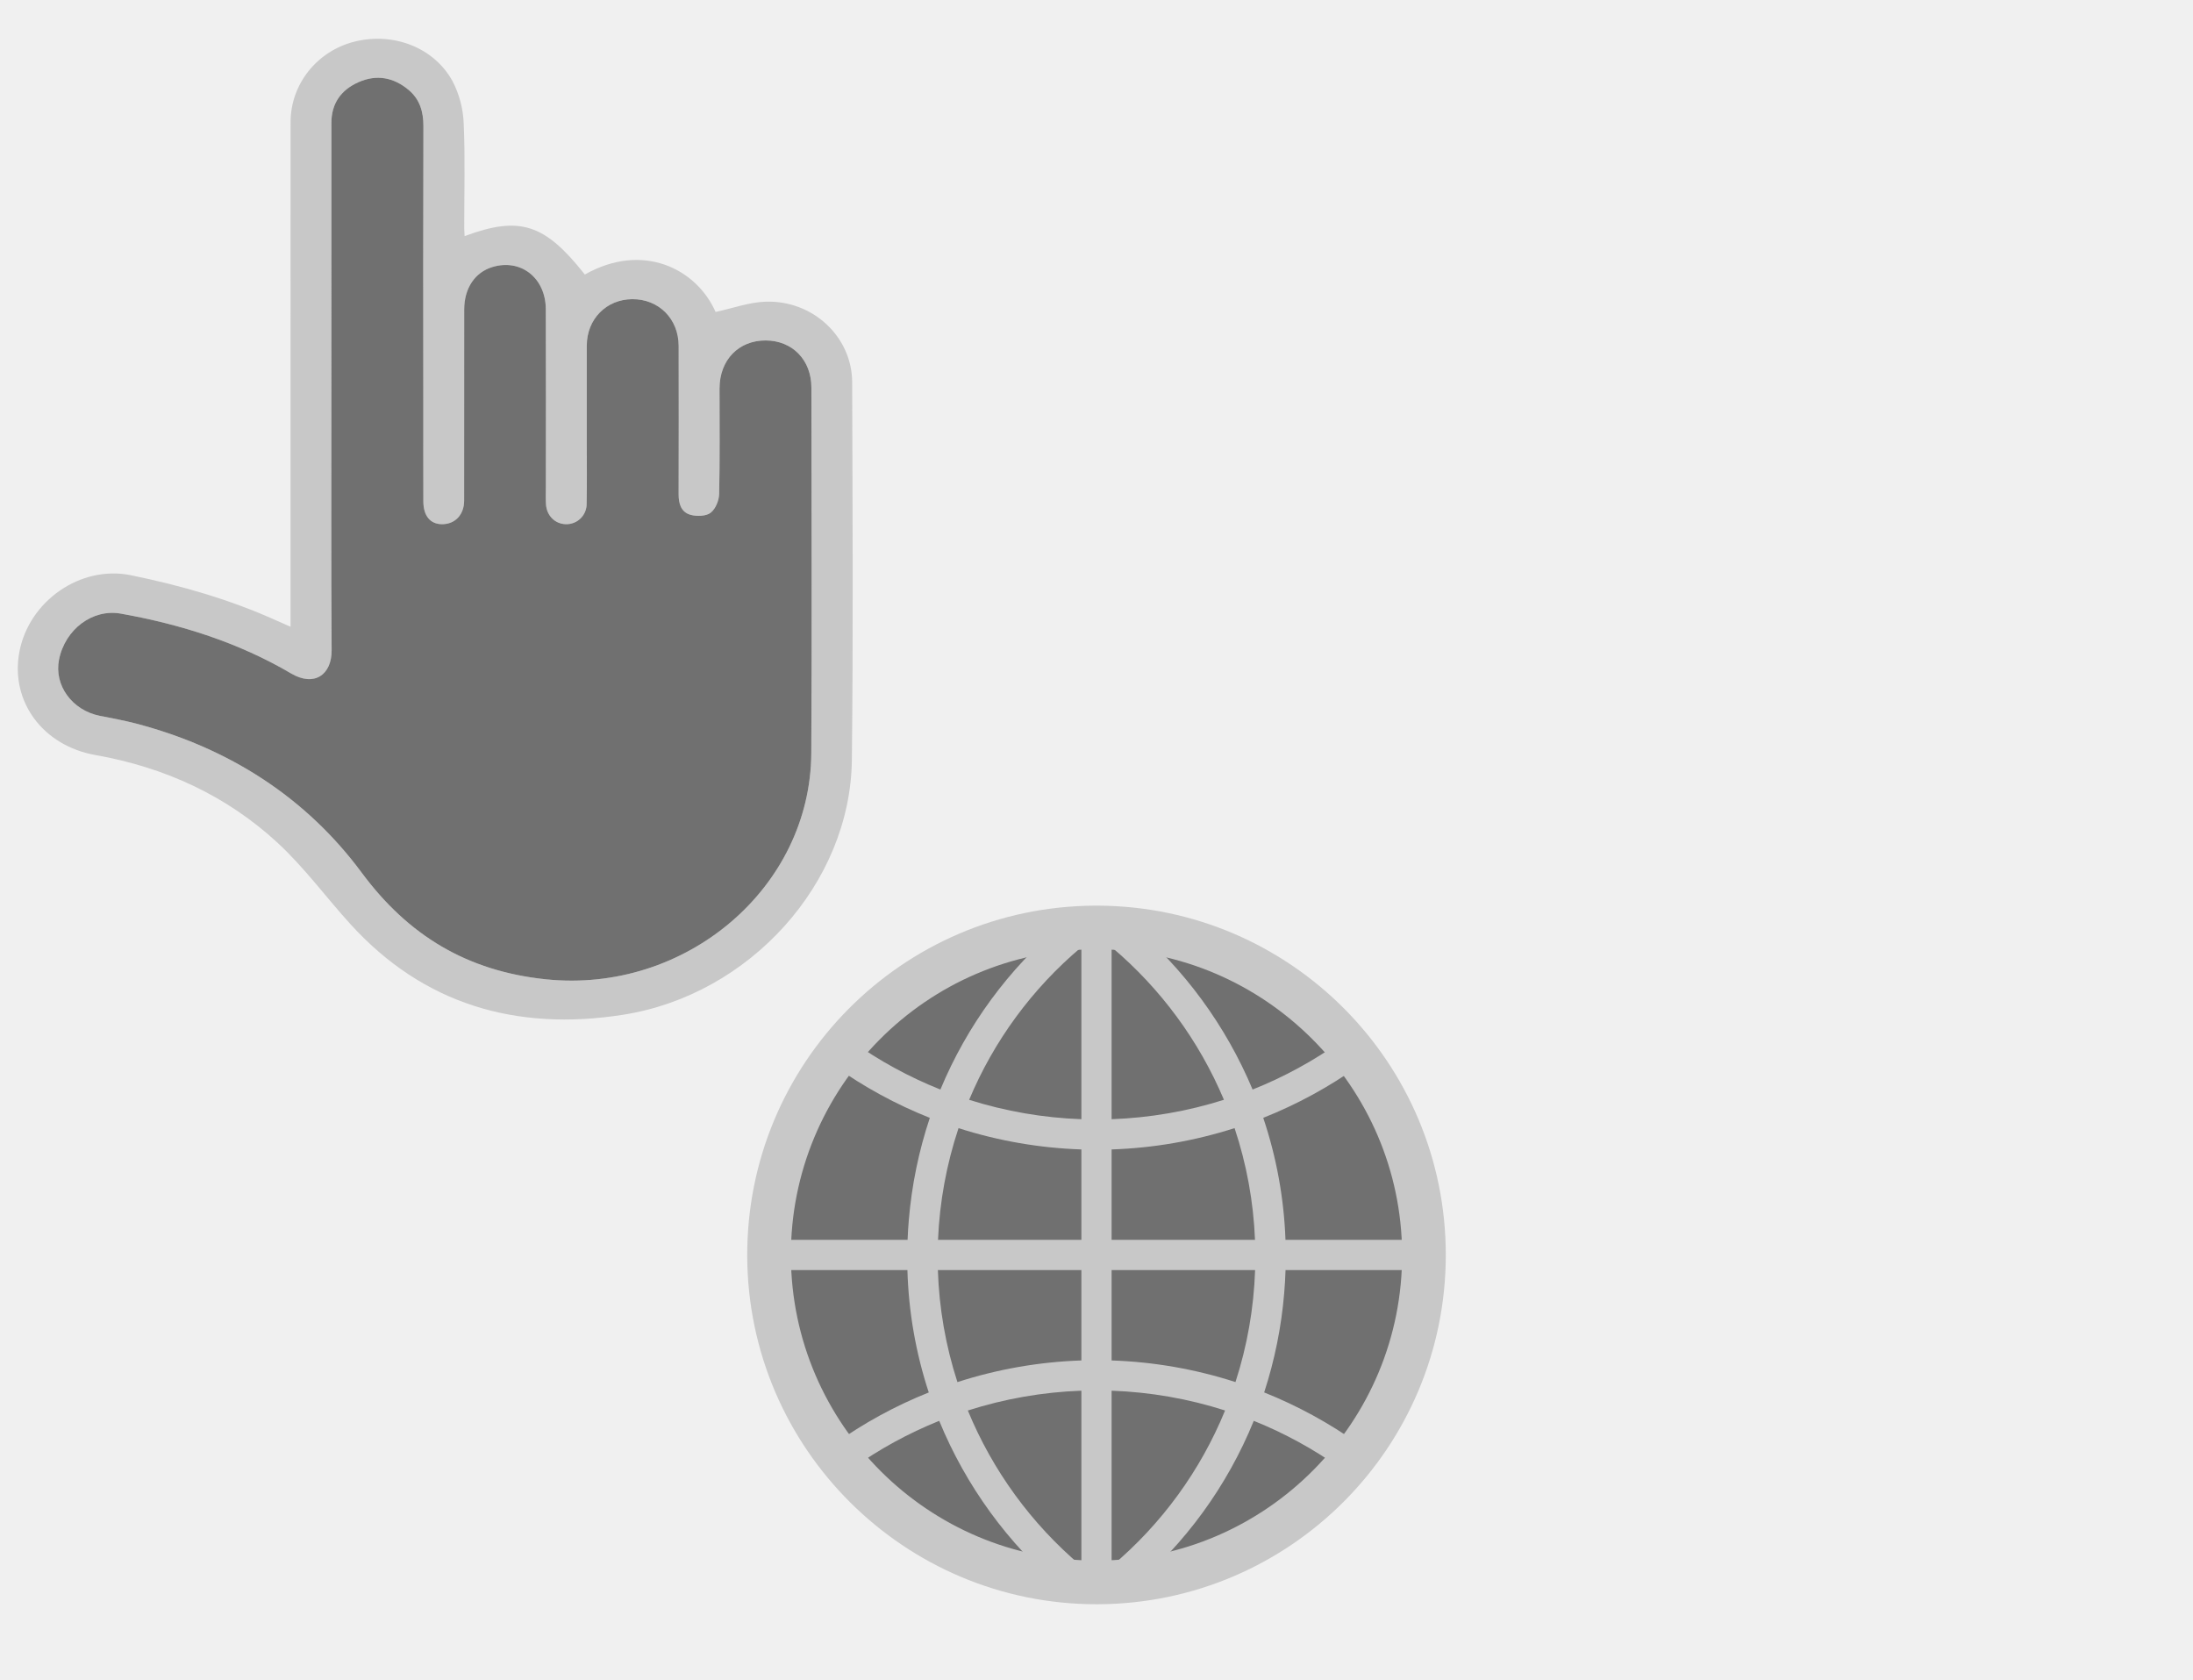
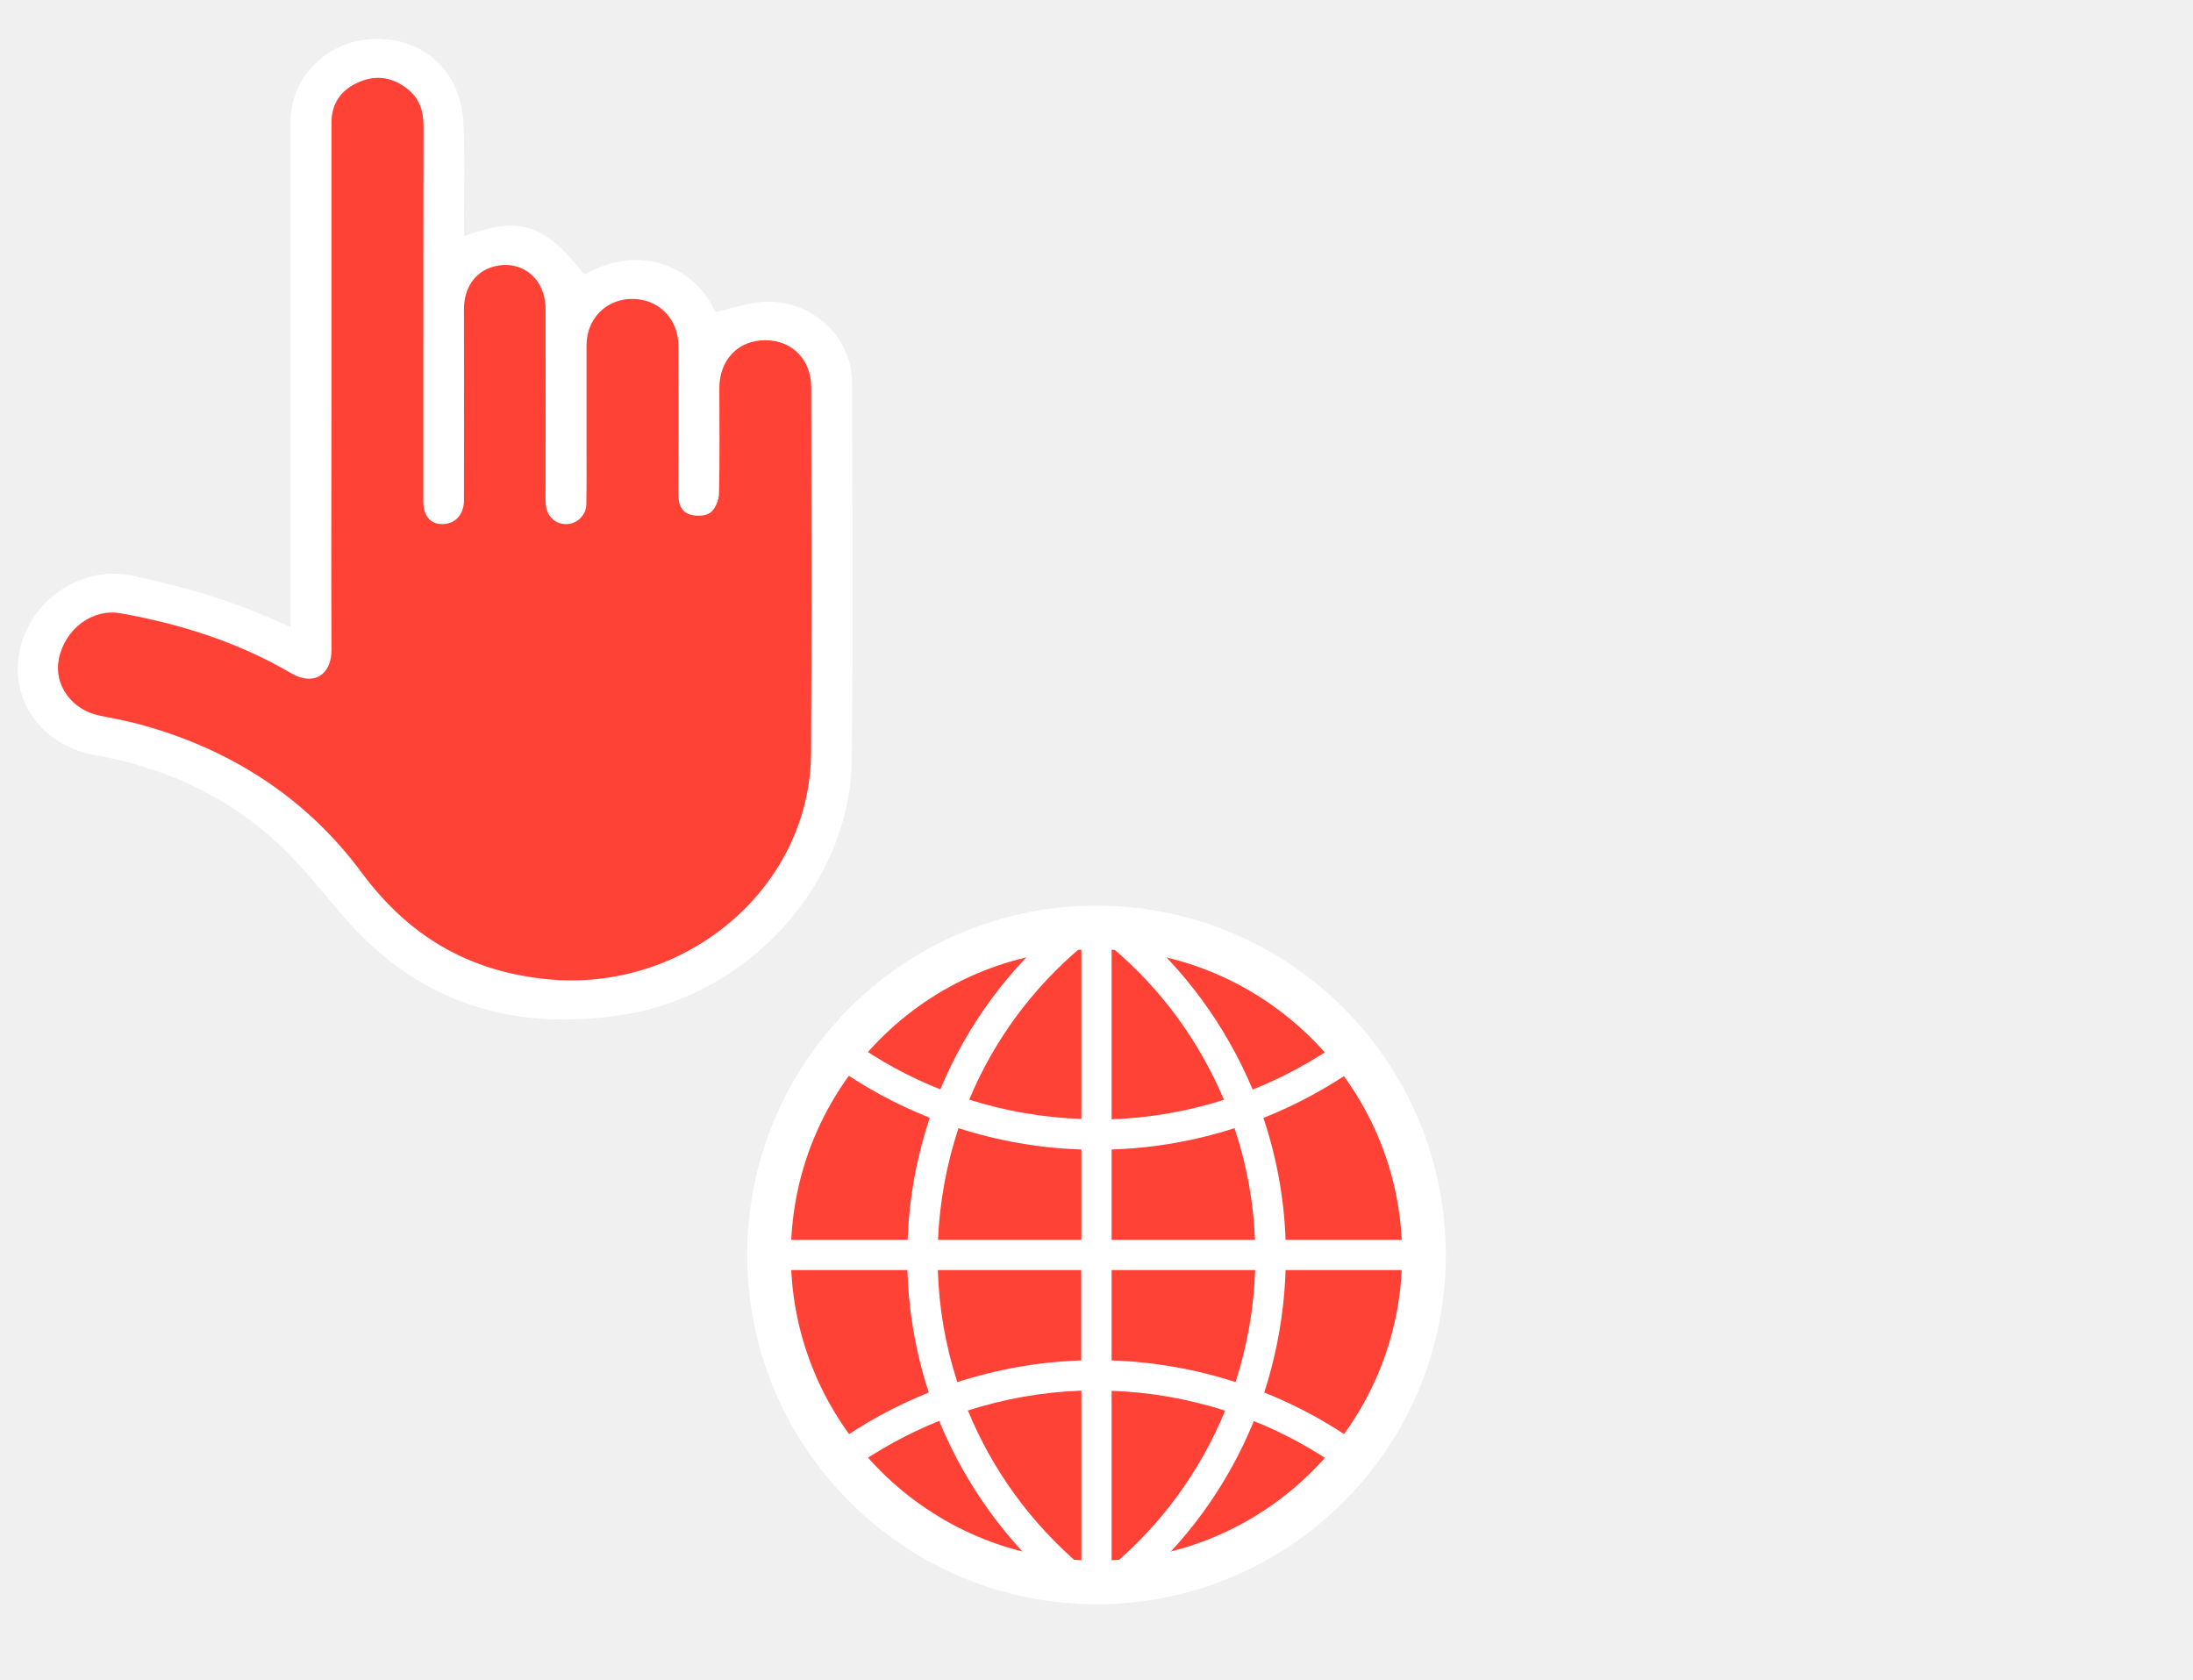
- <svg xmlns="http://www.w3.org/2000/svg" id="Layer_1" data-name="Layer 1" viewBox="0 0 1306 1000">
-   <defs>
-     <style>
-       .cls-1 {
-         fill: #c8c8c8;
-       }
- 
-       .cls-2 {
-         fill: #707070;
-       }
-     </style>
-   </defs>
+ <svg xmlns="http://www.w3.org/2000/svg" version="1.1" id="Layer_1" x="0px" y="0px" viewBox="0 0 1306 1000" style="enable-background:new 0 0 1306 1000;" xml:space="preserve">
+   <style type="text/css">
+ 	.st0{fill:#FFFFFF;}
+ 	.st1{fill:#FF4136;}
+ </style>
  <g>
-     <path class="cls-1" d="M173.015,373.203c0-30.634-0-60.07,0-89.507q.001-105.524.038-211.048c.031-22.71,15.96-42.417,38.238-47.906,23.111-5.694,47.361,3.571,58.314,23.801a59.464,59.464,0,0,1,6.544,25.039c.916,20.653.293,41.37.309,62.061.001,1.601.157,3.201.248,4.949,32.864-12.185,47.692-7.377,71.579,22.876,34.664-19.606,66.588-3.3,77.875,22.294,10.151-2.174,20.015-5.833,29.986-6.128,28.091-.831,51.274,21.039,51.351,47.981.213,74.973.667,149.955-.186,224.92-.835,73.322-60.757,139.916-136.32,151.74-63.777,9.98-118.894-6.271-162.231-53.902-14.629-16.078-27.529-33.813-43.476-48.536-30.27-27.946-67.008-44.92-108.429-52.223C25.498,444.085,6.073,417.68,11.508,388.369c5.645-30.442,36.386-51.961,66.443-45.833,30.119,6.141,59.27,14.563,87.113,27.161C167.313,370.715,169.582,371.691,173.015,373.203ZM197.369,230.135c0,52.338-.205,104.676.132,157.012.095,14.679-10.343,22.002-24.157,13.871-31.173-18.35-65.522-29.224-101.399-35.619-16.809-2.996-33.172,9.297-36.79,27.381-3.059,15.291,7.773,30.188,24.268,33.477,7.183,1.433,14.416,2.724,21.486,4.574,55.594,14.542,101.463,44.196,134.488,88.815,27.717,37.447,62.786,58.647,109.729,63.507,83.176,8.611,157.585-54.411,158.029-134.734.401-72.54.105-145.084.054-217.626-.012-16.46-11.318-27.995-27.195-28.06-16.163-.066-27.484,11.655-27.502,28.535-.023,20.935.246,41.875-.231,62.8-.089,3.901-2.094,8.919-5.062,11.257-2.631,2.073-8.155,2.254-11.824,1.273-5.832-1.559-7.272-6.711-7.256-12.296q.123-44.182.018-88.365c-.035-16.105-11.871-27.905-27.66-27.788-15.431.115-27.02,11.902-27.046,27.599-.033,19.718.002,39.436,0,59.154-.001,11.685.156,23.373-.091,35.053a12.039,12.039,0,0,1-12.371,12.185c-6.448-.122-11.455-5.078-11.846-11.943-.193-3.398-.065-6.814-.065-10.222.002-35.297.118-70.595-.032-105.892-.079-18.663-14.976-30.209-31.839-25.065-10.35,3.157-16.731,12.563-16.752,25.181-.062,37.975.006,75.95-.05,113.925-.012,8.384-5.38,13.997-13.041,14.022-7.059.024-11.21-4.873-11.24-13.58-.066-18.744-.032-37.488-.033-56.232q-.002-83.618.061-167.237c.018-8.486-2.095-15.969-8.891-21.619-8.816-7.33-18.849-9.334-29.64-4.597-10.66,4.68-16.251,12.856-16.257,24.241Q197.323,151.629,197.369,230.135Z" />
-     <path class="cls-2" d="M197.36,230.135q-.013-78.506.003-157.013c.006-11.385,5.597-19.561,16.257-24.241,10.792-4.738,20.824-2.734,29.64,4.597,6.796,5.651,8.908,13.133,8.891,21.619q-.175,83.618-.061,167.237c.001,18.744-.033,37.488.033,56.232.03,8.707,4.181,13.604,11.24,13.58,7.661-.026,13.029-5.639,13.041-14.022.056-37.975-.012-75.95.05-113.925.021-12.618,6.402-22.024,16.752-25.181,16.864-5.144,31.76,6.402,31.839,25.065.15,35.297.034,70.595.032,105.892-0,3.408-.128,6.824.065,10.222.391,6.865,5.398,11.82,11.846,11.943a12.039,12.039,0,0,0,12.371-12.185c.247-11.68.09-23.368.091-35.053.002-19.718-.033-39.436,0-59.154.026-15.697,11.615-27.484,27.046-27.599,15.789-.117,27.625,11.683,27.66,27.788q.096,44.182-.018,88.365c-.015,5.585,1.424,10.737,7.256,12.296,3.668.981,9.192.8,11.824-1.273,2.968-2.338,4.973-7.356,5.062-11.257.476-20.925.207-41.865.231-62.8.019-16.88,11.339-28.601,27.502-28.535,15.877.065,27.184,11.6,27.195,28.06.051,72.542.347,145.086-.054,217.626-.444,80.323-74.853,143.345-158.029,134.734-46.942-4.86-82.012-26.06-109.729-63.507-33.025-44.619-78.894-74.273-134.488-88.815-7.07-1.849-14.303-3.141-21.486-4.574-16.495-3.29-27.327-18.186-24.268-33.477,3.618-18.085,19.981-30.377,36.79-27.381,35.877,6.394,70.226,17.269,101.399,35.619,13.814,8.132,24.252.808,24.157-13.871C197.164,334.811,197.369,282.473,197.36,230.135Z" />
+     <path class="st0" d="M173,373.2c0-30.6,0-60.1,0-89.5c0-70.3,0-140.7,0-211c0-22.7,16-42.4,38.2-47.9c23.1-5.7,47.4,3.6,58.3,23.8   c4,7.8,6.2,16.3,6.5,25c0.9,20.7,0.3,41.4,0.3,62.1c0,1.6,0.2,3.2,0.2,4.9c32.9-12.2,47.7-7.4,71.6,22.9   c34.7-19.6,66.6-3.3,77.9,22.3c10.2-2.2,20-5.8,30-6.1c28.1-0.8,51.3,21,51.4,48c0.2,75,0.7,150-0.2,224.9   c-0.8,73.3-60.8,139.9-136.3,151.7c-63.8,10-118.9-6.3-162.2-53.9c-14.6-16.1-27.5-33.8-43.5-48.5c-30.3-27.9-67-44.9-108.4-52.2   c-31.4-5.5-50.8-31.9-45.3-61.2c5.6-30.4,36.4-52,66.4-45.8c30.1,6.1,59.3,14.6,87.1,27.2C167.3,370.7,169.6,371.7,173,373.2z    M197.4,230.1c0,52.3-0.2,104.7,0.1,157c0.1,14.7-10.3,22-24.2,13.9c-31.2-18.3-65.5-29.2-101.4-35.6c-16.8-3-33.2,9.3-36.8,27.4   c-3.1,15.3,7.8,30.2,24.3,33.5c7.2,1.4,14.4,2.7,21.5,4.6c55.6,14.5,101.5,44.2,134.5,88.8c27.7,37.4,62.8,58.6,109.7,63.5   c83.2,8.6,157.6-54.4,158-134.7c0.4-72.5,0.1-145.1,0.1-217.6c0-16.5-11.3-28-27.2-28.1c-16.2-0.1-27.5,11.7-27.5,28.5   c0,20.9,0.2,41.9-0.2,62.8c-0.1,3.9-2.1,8.9-5.1,11.3c-2.6,2.1-8.2,2.3-11.8,1.3c-5.8-1.6-7.3-6.7-7.3-12.3   c0.1-29.5,0.1-58.9,0-88.4c0-16.1-11.9-27.9-27.7-27.8c-15.4,0.1-27,11.9-27,27.6c0,19.7,0,39.4,0,59.2c0,11.7,0.2,23.4-0.1,35.1   c0.1,6.6-5.2,12.1-11.9,12.2c-0.2,0-0.3,0-0.5,0c-6.4-0.1-11.5-5.1-11.8-11.9c-0.2-3.4-0.1-6.8-0.1-10.2c0-35.3,0.1-70.6,0-105.9   c-0.1-18.7-15-30.2-31.8-25.1c-10.3,3.2-16.7,12.6-16.8,25.2c-0.1,38,0,76,0,113.9c0,8.4-5.4,14-13,14c-7.1,0-11.2-4.9-11.2-13.6   c-0.1-18.7,0-37.5,0-56.2c0-55.7,0-111.5,0.1-167.2c0-8.5-2.1-16-8.9-21.6c-8.8-7.3-18.8-9.3-29.6-4.6   c-10.7,4.7-16.3,12.9-16.3,24.2C197.3,125.5,197.3,177.8,197.4,230.1z" />
+     <path class="st1" d="M197.4,230.1c0-52.3,0-104.7,0-157c0-11.4,5.6-19.6,16.3-24.2c10.8-4.7,20.8-2.7,29.6,4.6   c6.8,5.7,8.9,13.1,8.9,21.6c-0.1,55.7-0.1,111.5-0.1,167.2c0,18.7,0,37.5,0,56.2c0,8.7,4.2,13.6,11.2,13.6c7.7,0,13-5.6,13-14   c0.1-38,0-76,0-113.9c0-12.6,6.4-22,16.8-25.2c16.9-5.1,31.8,6.4,31.8,25.1c0.1,35.3,0,70.6,0,105.9c0,3.4-0.1,6.8,0.1,10.2   c0.4,6.9,5.4,11.8,11.8,11.9c6.6,0.2,12.2-5.1,12.4-11.7c0-0.2,0-0.3,0-0.5c0.2-11.7,0.1-23.4,0.1-35.1c0-19.7,0-39.4,0-59.2   c0-15.7,11.6-27.5,27-27.6c15.8-0.1,27.6,11.7,27.7,27.8c0.1,29.5,0.1,58.9,0,88.4c0,5.6,1.4,10.7,7.3,12.3c3.7,1,9.2,0.8,11.8-1.3   c3-2.3,5-7.4,5.1-11.3c0.5-20.9,0.2-41.9,0.2-62.8c0-16.9,11.3-28.6,27.5-28.5c15.9,0.1,27.2,11.6,27.2,28.1   c0.1,72.5,0.3,145.1-0.1,217.6c-0.4,80.3-74.9,143.3-158,134.7c-46.9-4.9-82-26.1-109.7-63.5c-33-44.6-78.9-74.3-134.5-88.8   c-7.1-1.8-14.3-3.1-21.5-4.6c-16.5-3.3-27.3-18.2-24.3-33.5c3.6-18.1,20-30.4,36.8-27.4c35.9,6.4,70.2,17.3,101.4,35.6   c13.8,8.1,24.3,0.8,24.2-13.9C197.2,334.8,197.4,282.5,197.4,230.1z" />
  </g>
  <g>
-     <circle class="cls-2" cx="653" cy="748.288" r="203.982" />
-     <path class="cls-1" d="M652.984,955.286c-114.203,0-207.396-92.602-207.982-206.935A208.001,208.001,0,0,1,651.934,539.288H654a208,208,0,0,1,.066,415.995C653.71,955.285,653.341,955.286,652.984,955.286Zm-.952-389.998A182,182,0,0,0,471.002,748.219c.513,100.035,82.065,181.063,181.984,181.067.317,0,.629-.001.947-.003,100.354-.515,181.579-82.577,181.063-182.932-.509-99.33-81.733-180.555-181.063-181.063Z" />
-     <path class="cls-1" d="M632.193,946.164a260.707,260.707,0,0,1-72.862-100.097,250.756,250.756,0,0,0-52.104,28.547L496.773,859.962a268.693,268.693,0,0,1,56.335-30.793,256.941,256.941,0,0,1-12.716-72.881H458v-18h82.49q.233-5.867.73-11.754a260.871,260.871,0,0,1,12.513-60.878,268.688,268.688,0,0,1-56.959-31.042l10.454-14.652A250.814,250.814,0,0,0,560.038,648.792a257.822,257.822,0,0,1,72.155-98.38l11.613,13.752a239.57,239.57,0,0,0-66.646,90.741A251.138,251.138,0,0,0,644,666.453v-114.165h18v114.165a251.147,251.147,0,0,0,66.888-11.562,241.326,241.326,0,0,0-66.694-90.727l11.613-13.752a260.78,260.78,0,0,1,72.154,98.38,250.777,250.777,0,0,0,52.812-28.83l10.453,14.652a268.708,268.708,0,0,1-56.923,31.027A256.885,256.885,0,0,1,765.542,738.288H848v18H765.581q-.22,6.861-.801,13.754a260.951,260.951,0,0,1-11.929,59.111,268.67,268.67,0,0,1,56.375,30.809l-10.453,14.652A250.781,250.781,0,0,0,746.666,846.066a257.744,257.744,0,0,1-72.859,100.098l-11.613-13.752a239.557,239.557,0,0,0,67.378-92.509A251.066,251.066,0,0,0,662,828.123v114.165H644v-114.165a251.195,251.195,0,0,0-67.62,11.796,241.288,241.288,0,0,0,67.427,92.493Zm-73.658-189.876a241.197,241.197,0,0,0,11.64,66.718A269.226,269.226,0,0,1,644,810.113V756.288ZM662,810.113a269.177,269.177,0,0,1,73.764,12.873,242.815,242.815,0,0,0,11.689-66.698H662Zm0-71.825h85.393a241.016,241.016,0,0,0-12.163-66.526A269.231,269.231,0,0,1,662,684.463Zm-103.377,0H644v-53.825a269.213,269.213,0,0,1-73.17-12.682A242.667,242.667,0,0,0,558.623,738.288Z" />
+     <circle class="st1" cx="653" cy="748.3" r="204" />
+     <path class="st0" d="M653,955.3c-114.2,0-207.4-92.6-208-206.9c-0.6-114.9,92.1-208.5,206.9-209.1h2.1   c114.9,0.6,207.6,94.1,207,209c-0.5,114.1-92.9,206.4-206.9,207C653.7,955.3,653.3,955.3,653,955.3z M652,565.3   c-100.5,0.5-181.5,82.4-181,182.9c0.5,100,82.1,181.1,182,181.1c0.3,0,0.6,0,0.9,0c100.4-0.5,181.6-82.6,181.1-182.9   c-0.5-99.3-81.7-180.6-181.1-181.1L652,565.3z" />
+     <path class="st0" d="M632.2,946.2c-32-27-57-61.4-72.9-100.1c-18.4,7.4-35.9,17-52.1,28.5L496.8,860c17.5-12.5,36.4-22.8,56.3-30.8   c-7.7-23.6-12-48.1-12.7-72.9H458v-18h82.5c0.2-3.9,0.4-7.8,0.7-11.8c1.7-20.7,5.9-41.2,12.5-60.9c-20.2-8-39.3-18.4-57-31   l10.5-14.7c16.4,11.7,34.1,21.4,52.8,28.8c15.8-38.1,40.6-71.8,72.2-98.4l11.6,13.8c-29.1,24.5-52,55.6-66.6,90.7   c21.7,6.9,44.1,10.7,66.8,11.5V552.3h18v114.2c22.7-0.8,45.2-4.7,66.9-11.6c-14.8-35.1-37.6-66.2-66.7-90.7l11.6-13.8   c31.5,26.6,56.2,60.3,72.2,98.4c18.7-7.5,36.4-17.1,52.8-28.8l10.5,14.7c-17.7,12.6-36.8,23-56.9,31c7.9,23.5,12.3,47.9,13.2,72.6   H848v18h-82.4c-0.1,4.6-0.4,9.2-0.8,13.8c-1.7,20.1-5.7,39.9-11.9,59.1c20,8,38.9,18.3,56.4,30.8l-10.5,14.7   c-16.2-11.5-33.7-21.1-52.1-28.5c-15.8,38.8-40.8,73.1-72.9,100.1l-11.6-13.8c29.6-24.9,52.7-56.7,67.4-92.5   c-21.9-7-44.6-11-67.6-11.8v114.2h-18V828.1c-23,0.8-45.7,4.8-67.6,11.8c14.7,35.8,37.9,67.5,67.4,92.5L632.2,946.2z M558.5,756.3   c0.7,22.7,4.6,45.1,11.6,66.7c23.9-7.7,48.7-12.1,73.8-12.9v-53.8H558.5z M662,810.1c25.1,0.8,49.9,5.2,73.8,12.9   c7-21.6,10.9-44,11.7-66.7H662V810.1z M662,738.3h85.4c-0.9-22.6-5-45-12.2-66.5c-23.7,7.6-48.3,11.9-73.2,12.7V738.3z    M558.6,738.3H644v-53.8c-24.9-0.8-49.5-5.1-73.2-12.7C563.7,693.3,559.6,715.7,558.6,738.3z" />
  </g>
</svg>
